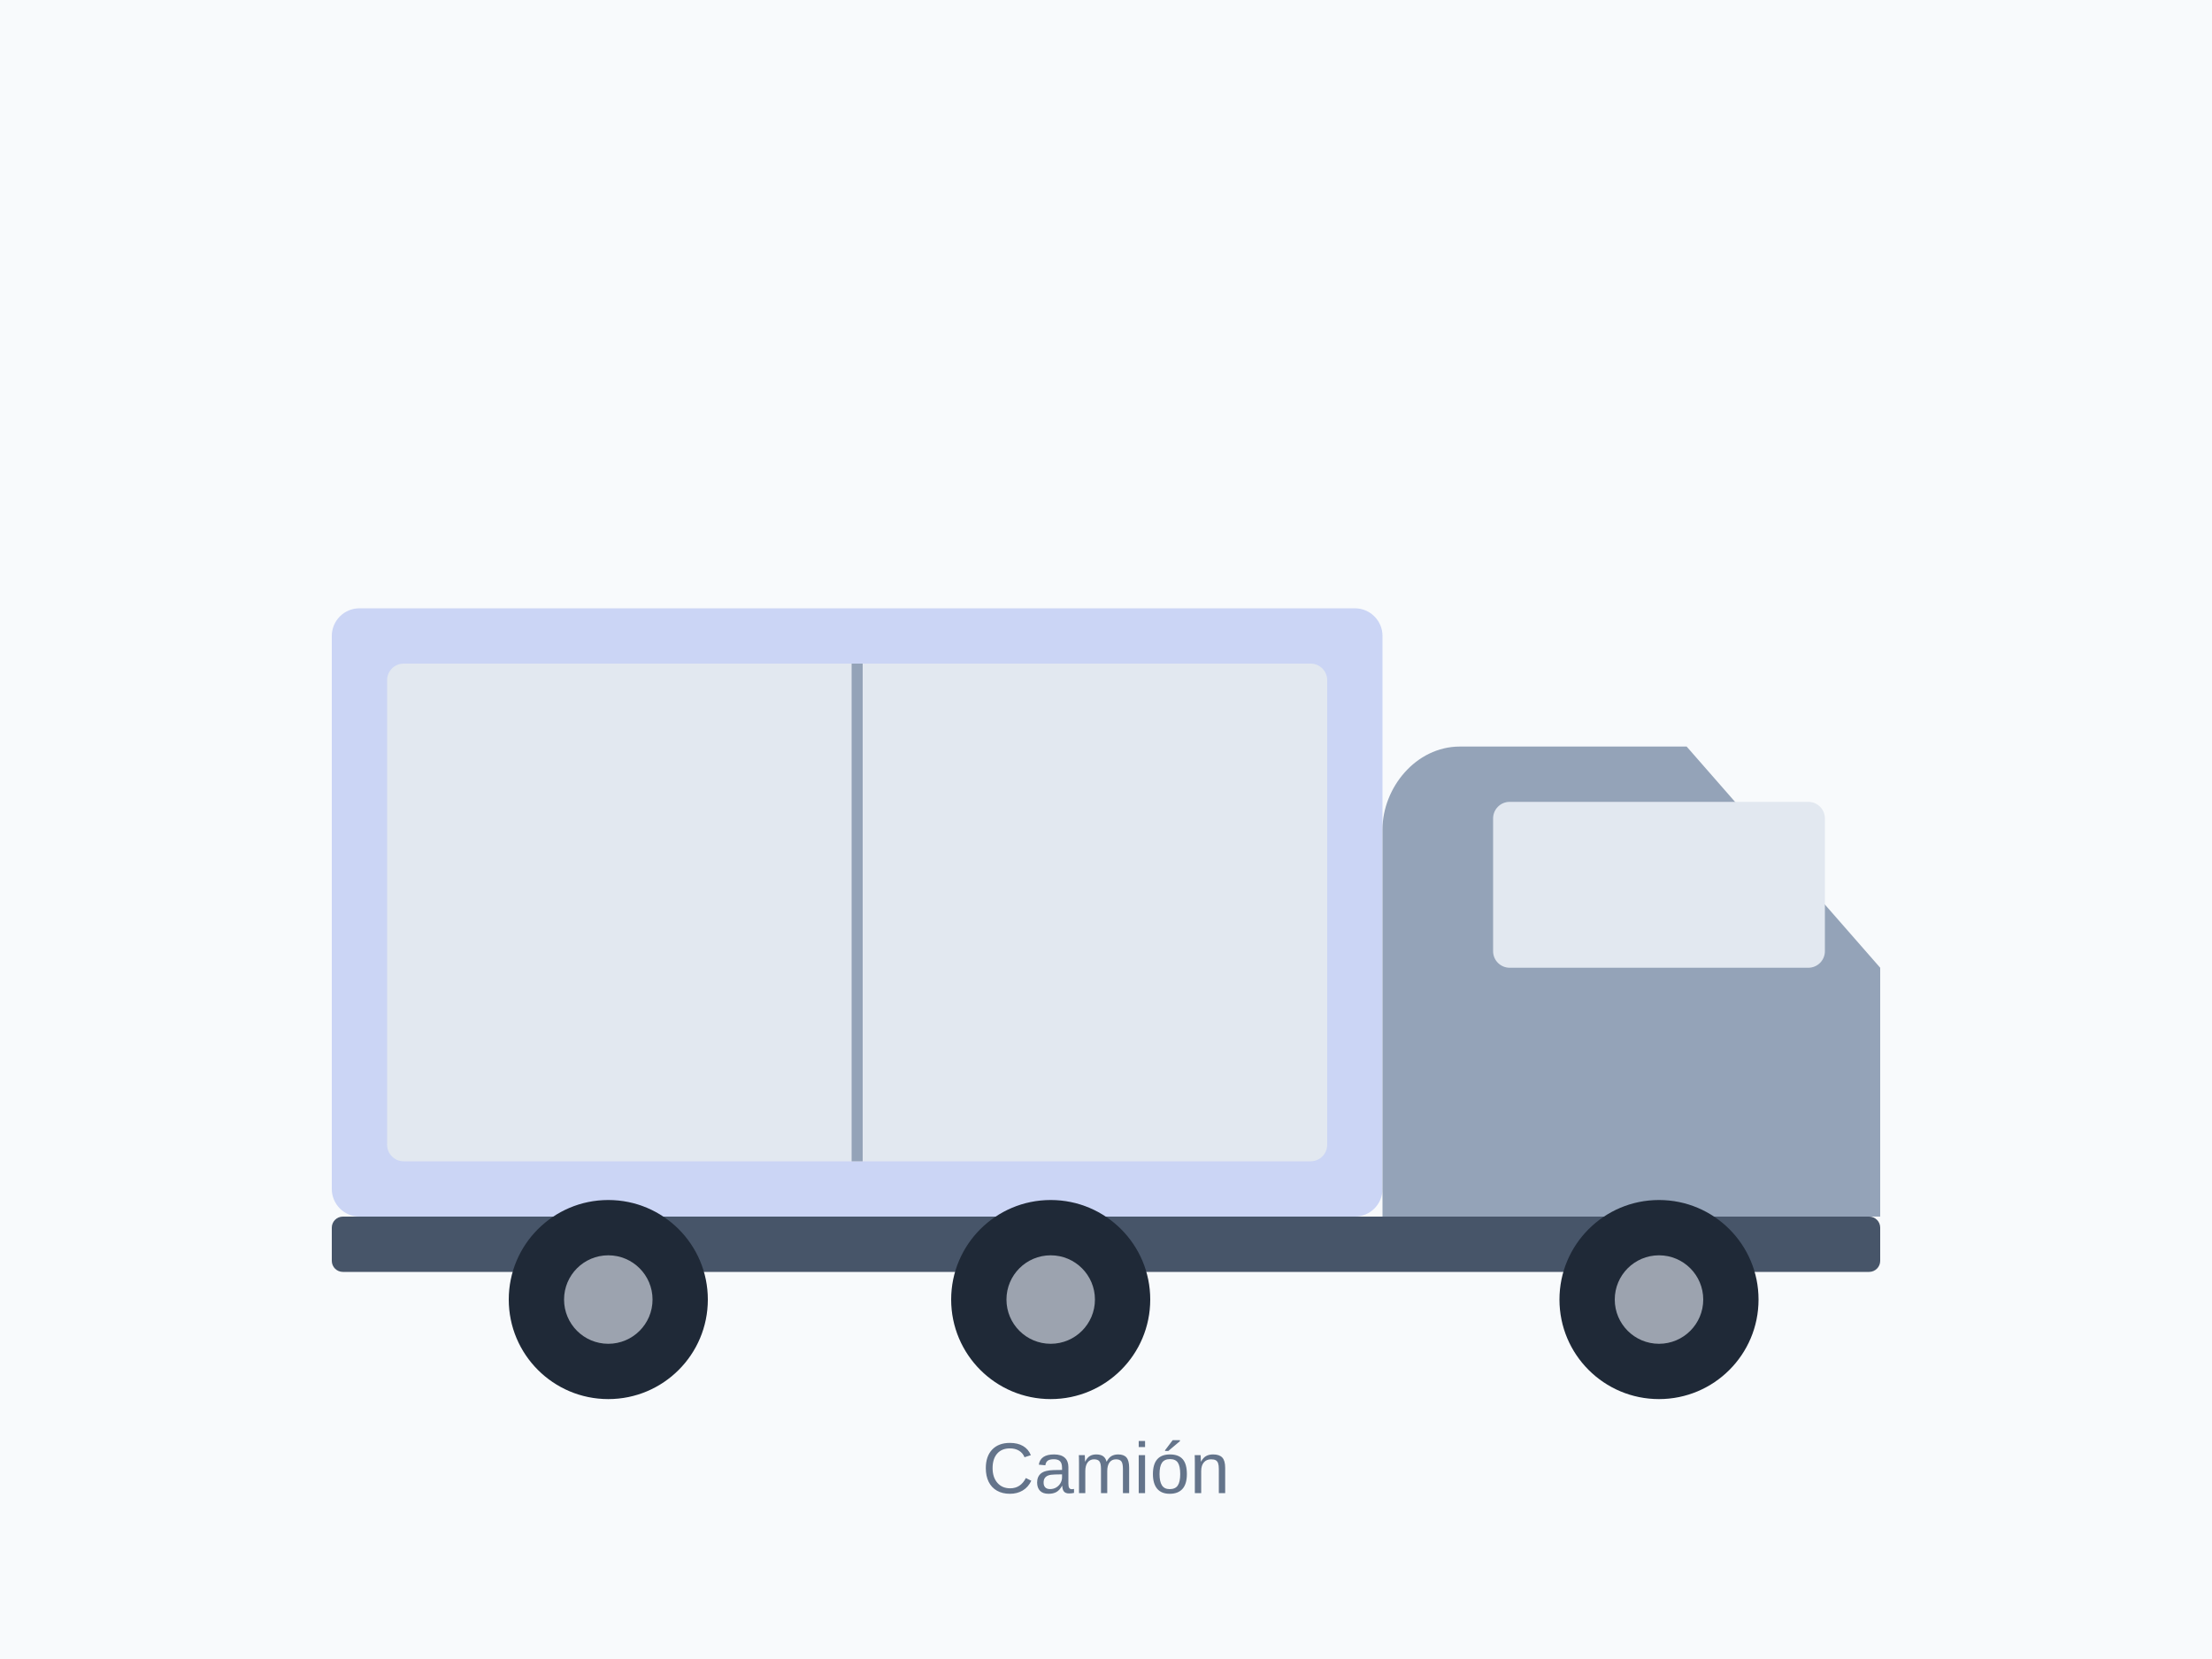
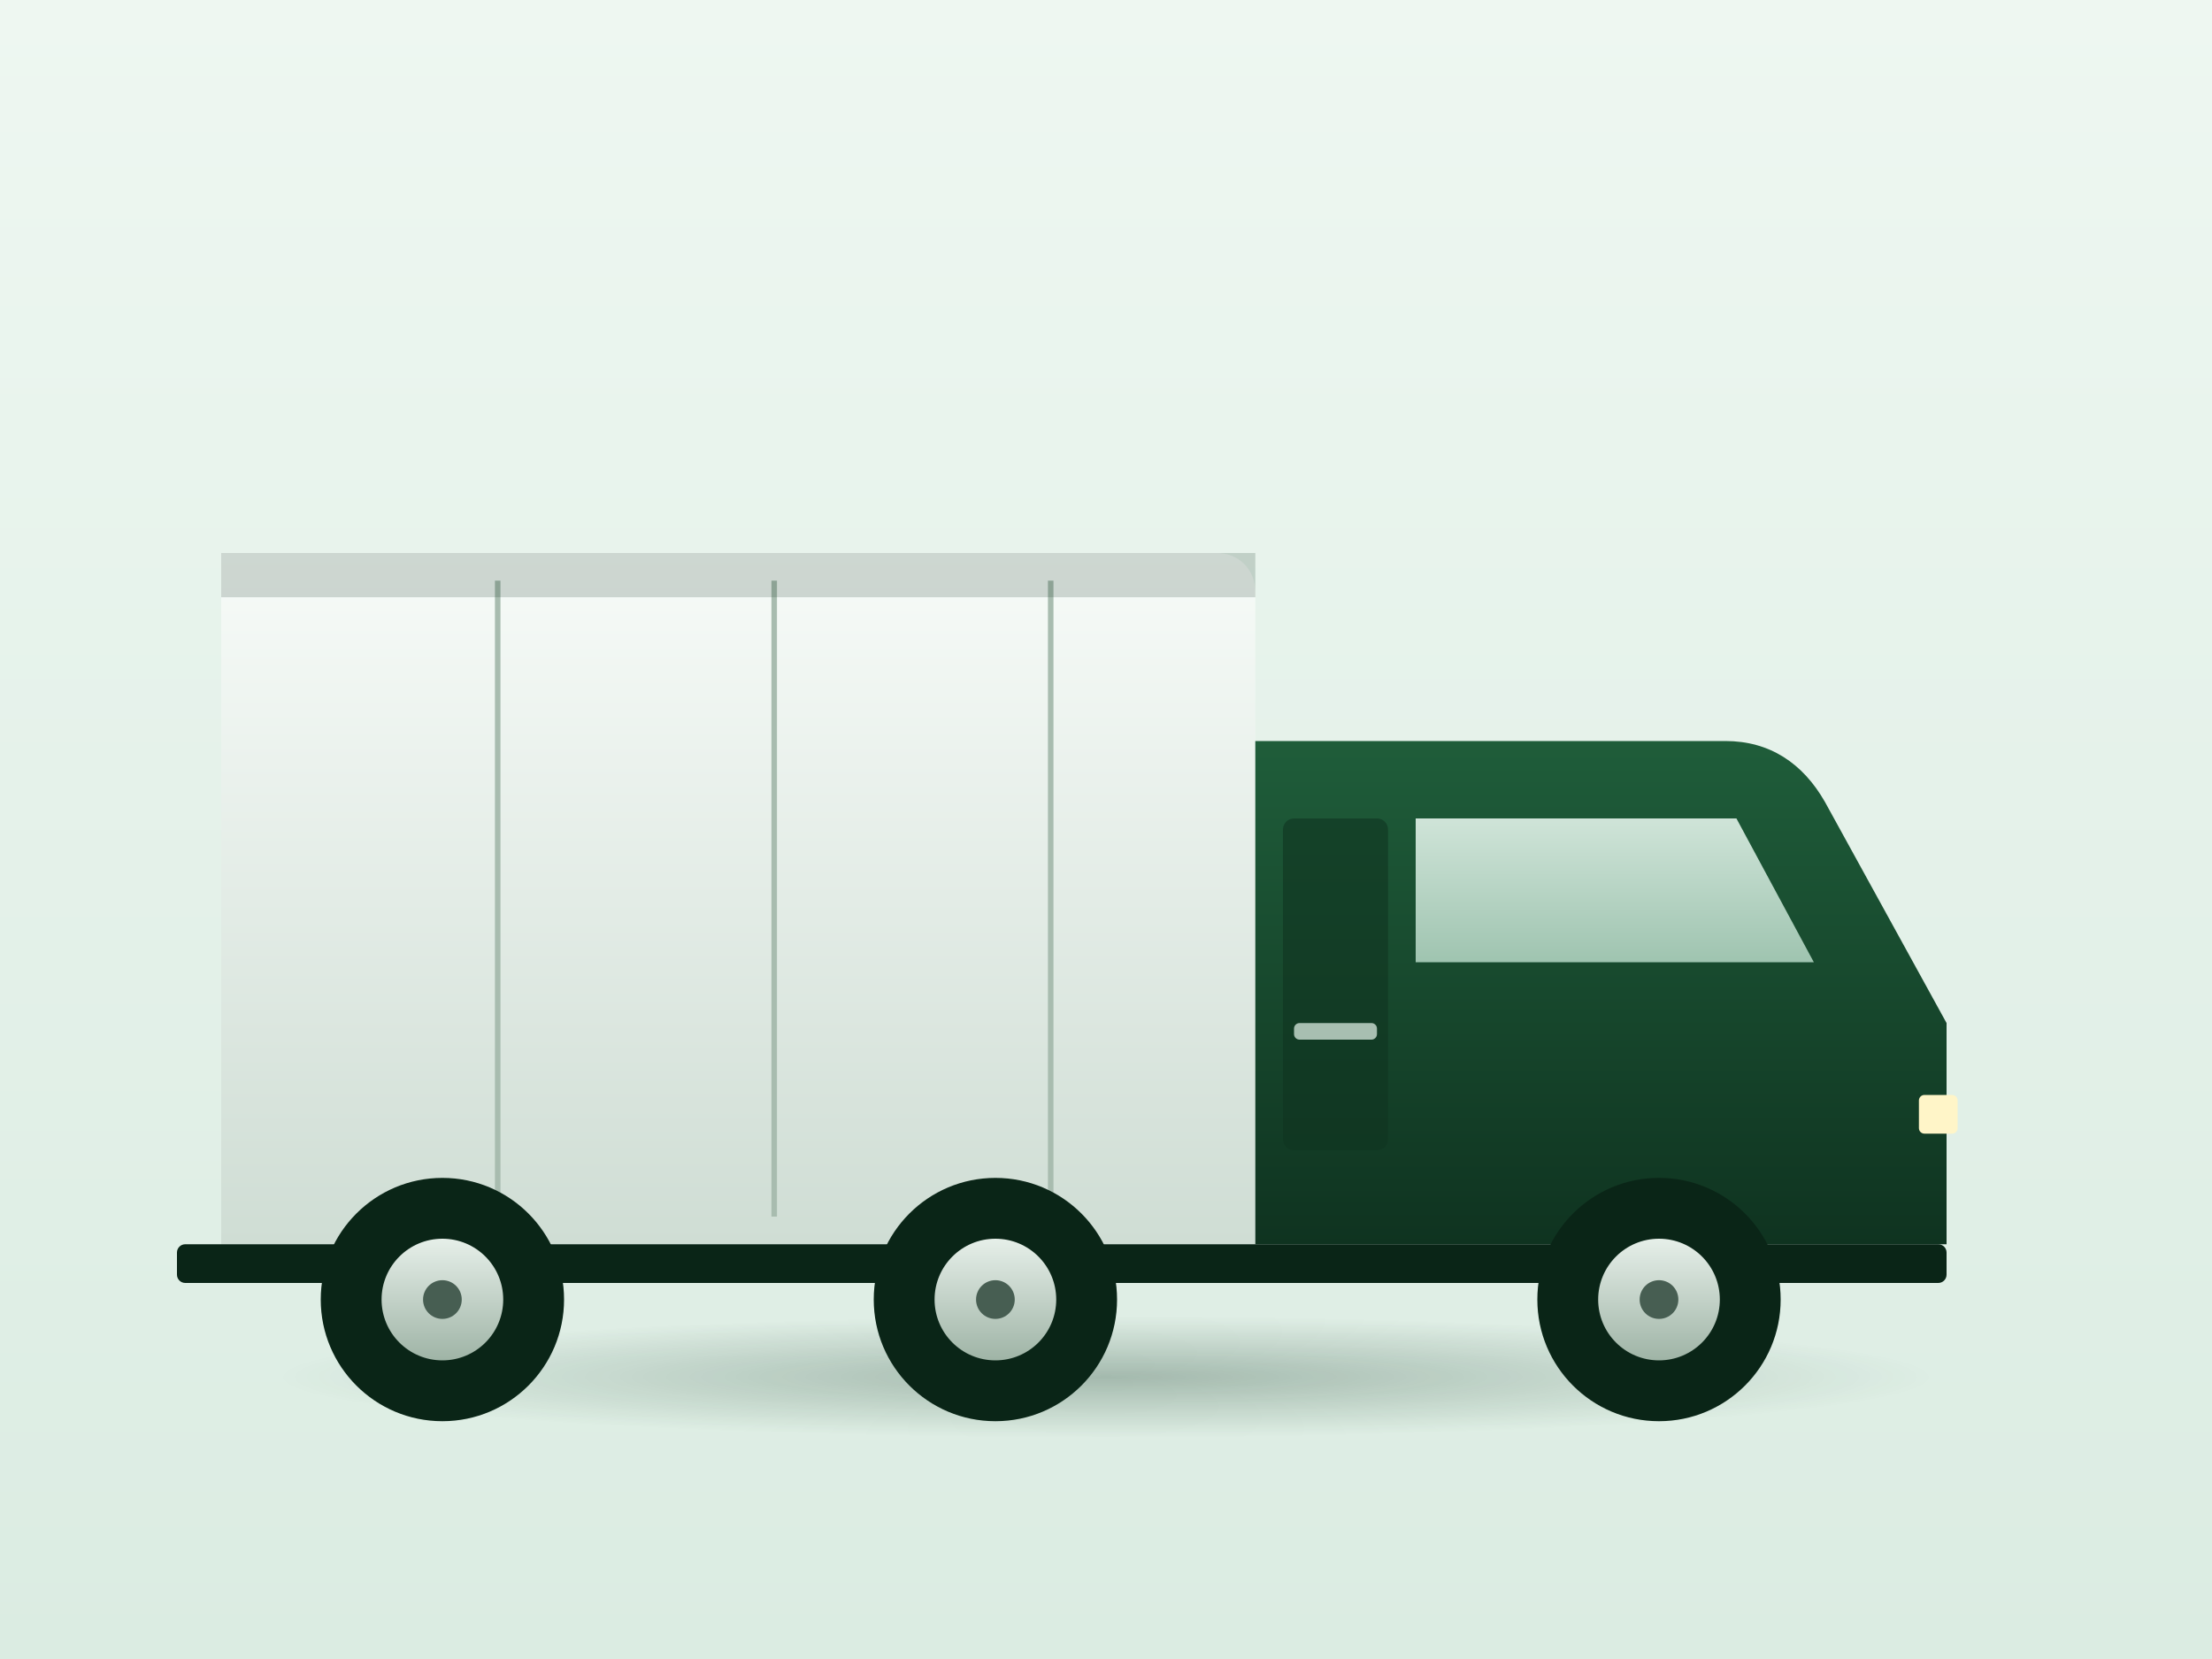
- <svg xmlns="http://www.w3.org/2000/svg" width="800" height="600" viewBox="0 0 800 600" fill="none">
-   <rect width="800" height="600" fill="#f8fafc" />
-   <rect x="120" y="220" width="380" height="220" rx="10" fill="#cbd5f5" />
-   <rect x="140" y="240" width="340" height="180" rx="6" fill="#e2e8f0" />
-   <line x1="310" y1="240" x2="310" y2="420" stroke="#94a3b8" stroke-width="4" />
-   <path d="M500 440 V300 C500 285 512 270 528 270 H610 L680 350 V440 Z" fill="#94a3b8" />
-   <rect x="540" y="290" width="120" height="60" rx="6" fill="#e2e8f0" />
-   <rect x="120" y="440" width="560" height="20" rx="4" fill="#475569" />
-   <circle cx="220" cy="470" r="36" fill="#1f2937" />
-   <circle cx="220" cy="470" r="16" fill="#9ca3af" />
-   <circle cx="380" cy="470" r="36" fill="#1f2937" />
-   <circle cx="380" cy="470" r="16" fill="#9ca3af" />
-   <circle cx="600" cy="470" r="36" fill="#1f2937" />
-   <circle cx="600" cy="470" r="16" fill="#9ca3af" />
-   <text x="400" y="540" text-anchor="middle" font-family="Arial, sans-serif" font-size="26" fill="#64748b">Camión</text>
+ <svg xmlns="http://www.w3.org/2000/svg" width="800" height="600" viewBox="0 0 800 600" fill="none" role="img" aria-label="Camión">
+   <defs>
+     <linearGradient id="bgTruck" x1="0" y1="0" x2="0" y2="1">
+       <stop offset="0%" stop-color="#eef7f1" />
+       <stop offset="100%" stop-color="#dbece2" />
+     </linearGradient>
+     <linearGradient id="cabTruck" x1="0" y1="0" x2="0" y2="1">
+       <stop offset="0%" stop-color="#1f5d3a" />
+       <stop offset="100%" stop-color="#0f3320" />
+     </linearGradient>
+     <linearGradient id="boxTruck" x1="0" y1="0" x2="0" y2="1">
+       <stop offset="0%" stop-color="#f7fbf8" />
+       <stop offset="100%" stop-color="#cfddd4" />
+     </linearGradient>
+     <linearGradient id="glassTruck" x1="0" y1="0" x2="0" y2="1">
+       <stop offset="0%" stop-color="#cfe4d8" />
+       <stop offset="100%" stop-color="#9fc4b0" />
+     </linearGradient>
+     <linearGradient id="rimTruck" x1="0" y1="0" x2="0" y2="1">
+       <stop offset="0%" stop-color="#e6efe9" />
+       <stop offset="100%" stop-color="#9fb4a6" />
+     </linearGradient>
+     <radialGradient id="shadowTruck" cx="0.5" cy="0.5" r="0.5">
+       <stop offset="0%" stop-color="#0f3320" stop-opacity="0.28" />
+       <stop offset="100%" stop-color="#0f3320" stop-opacity="0" />
+     </radialGradient>
+   </defs>
+   <rect width="800" height="600" fill="url(#bgTruck)" />
+   <ellipse cx="400" cy="498" rx="300" ry="22" fill="url(#shadowTruck)" />
+   <path d="M80 200            H440            C448 200 454 206 454 214            V450            H80            Z" fill="url(#boxTruck)" />
+   <line x1="180" y1="210" x2="180" y2="440" stroke="#a8bcaf" stroke-width="2" />
+   <line x1="280" y1="210" x2="280" y2="440" stroke="#a8bcaf" stroke-width="2" />
+   <line x1="380" y1="210" x2="380" y2="440" stroke="#a8bcaf" stroke-width="2" />
+   <rect x="80" y="200" width="374" height="16" fill="#0f3320" opacity="0.18" />
+   <path d="M454 268            V450            H704            V370            L660 290            C652 276 640 268 624 268            Z" fill="url(#cabTruck)" />
+   <path d="M512 296            H628            L656 348            H512 Z" fill="url(#glassTruck)" />
+   <rect x="464" y="296" width="38" height="120" rx="4" fill="#0f3320" opacity="0.6" />
+   <rect x="468" y="370" width="30" height="6" rx="2" fill="#cde0d4" opacity="0.8" />
+   <rect x="694" y="396" width="14" height="14" rx="2" fill="#fff5c8" />
+   <rect x="64" y="450" width="640" height="14" rx="3" fill="#0a2517" />
+   <circle cx="160" cy="470" r="44" fill="#0a2517" />
+   <circle cx="160" cy="470" r="22" fill="url(#rimTruck)" />
+   <circle cx="160" cy="470" r="7" fill="#475e52" />
+   <circle cx="360" cy="470" r="44" fill="#0a2517" />
+   <circle cx="360" cy="470" r="22" fill="url(#rimTruck)" />
+   <circle cx="360" cy="470" r="7" fill="#475e52" />
+   <circle cx="600" cy="470" r="44" fill="#0a2517" />
+   <circle cx="600" cy="470" r="22" fill="url(#rimTruck)" />
+   <circle cx="600" cy="470" r="7" fill="#475e52" />
</svg>
